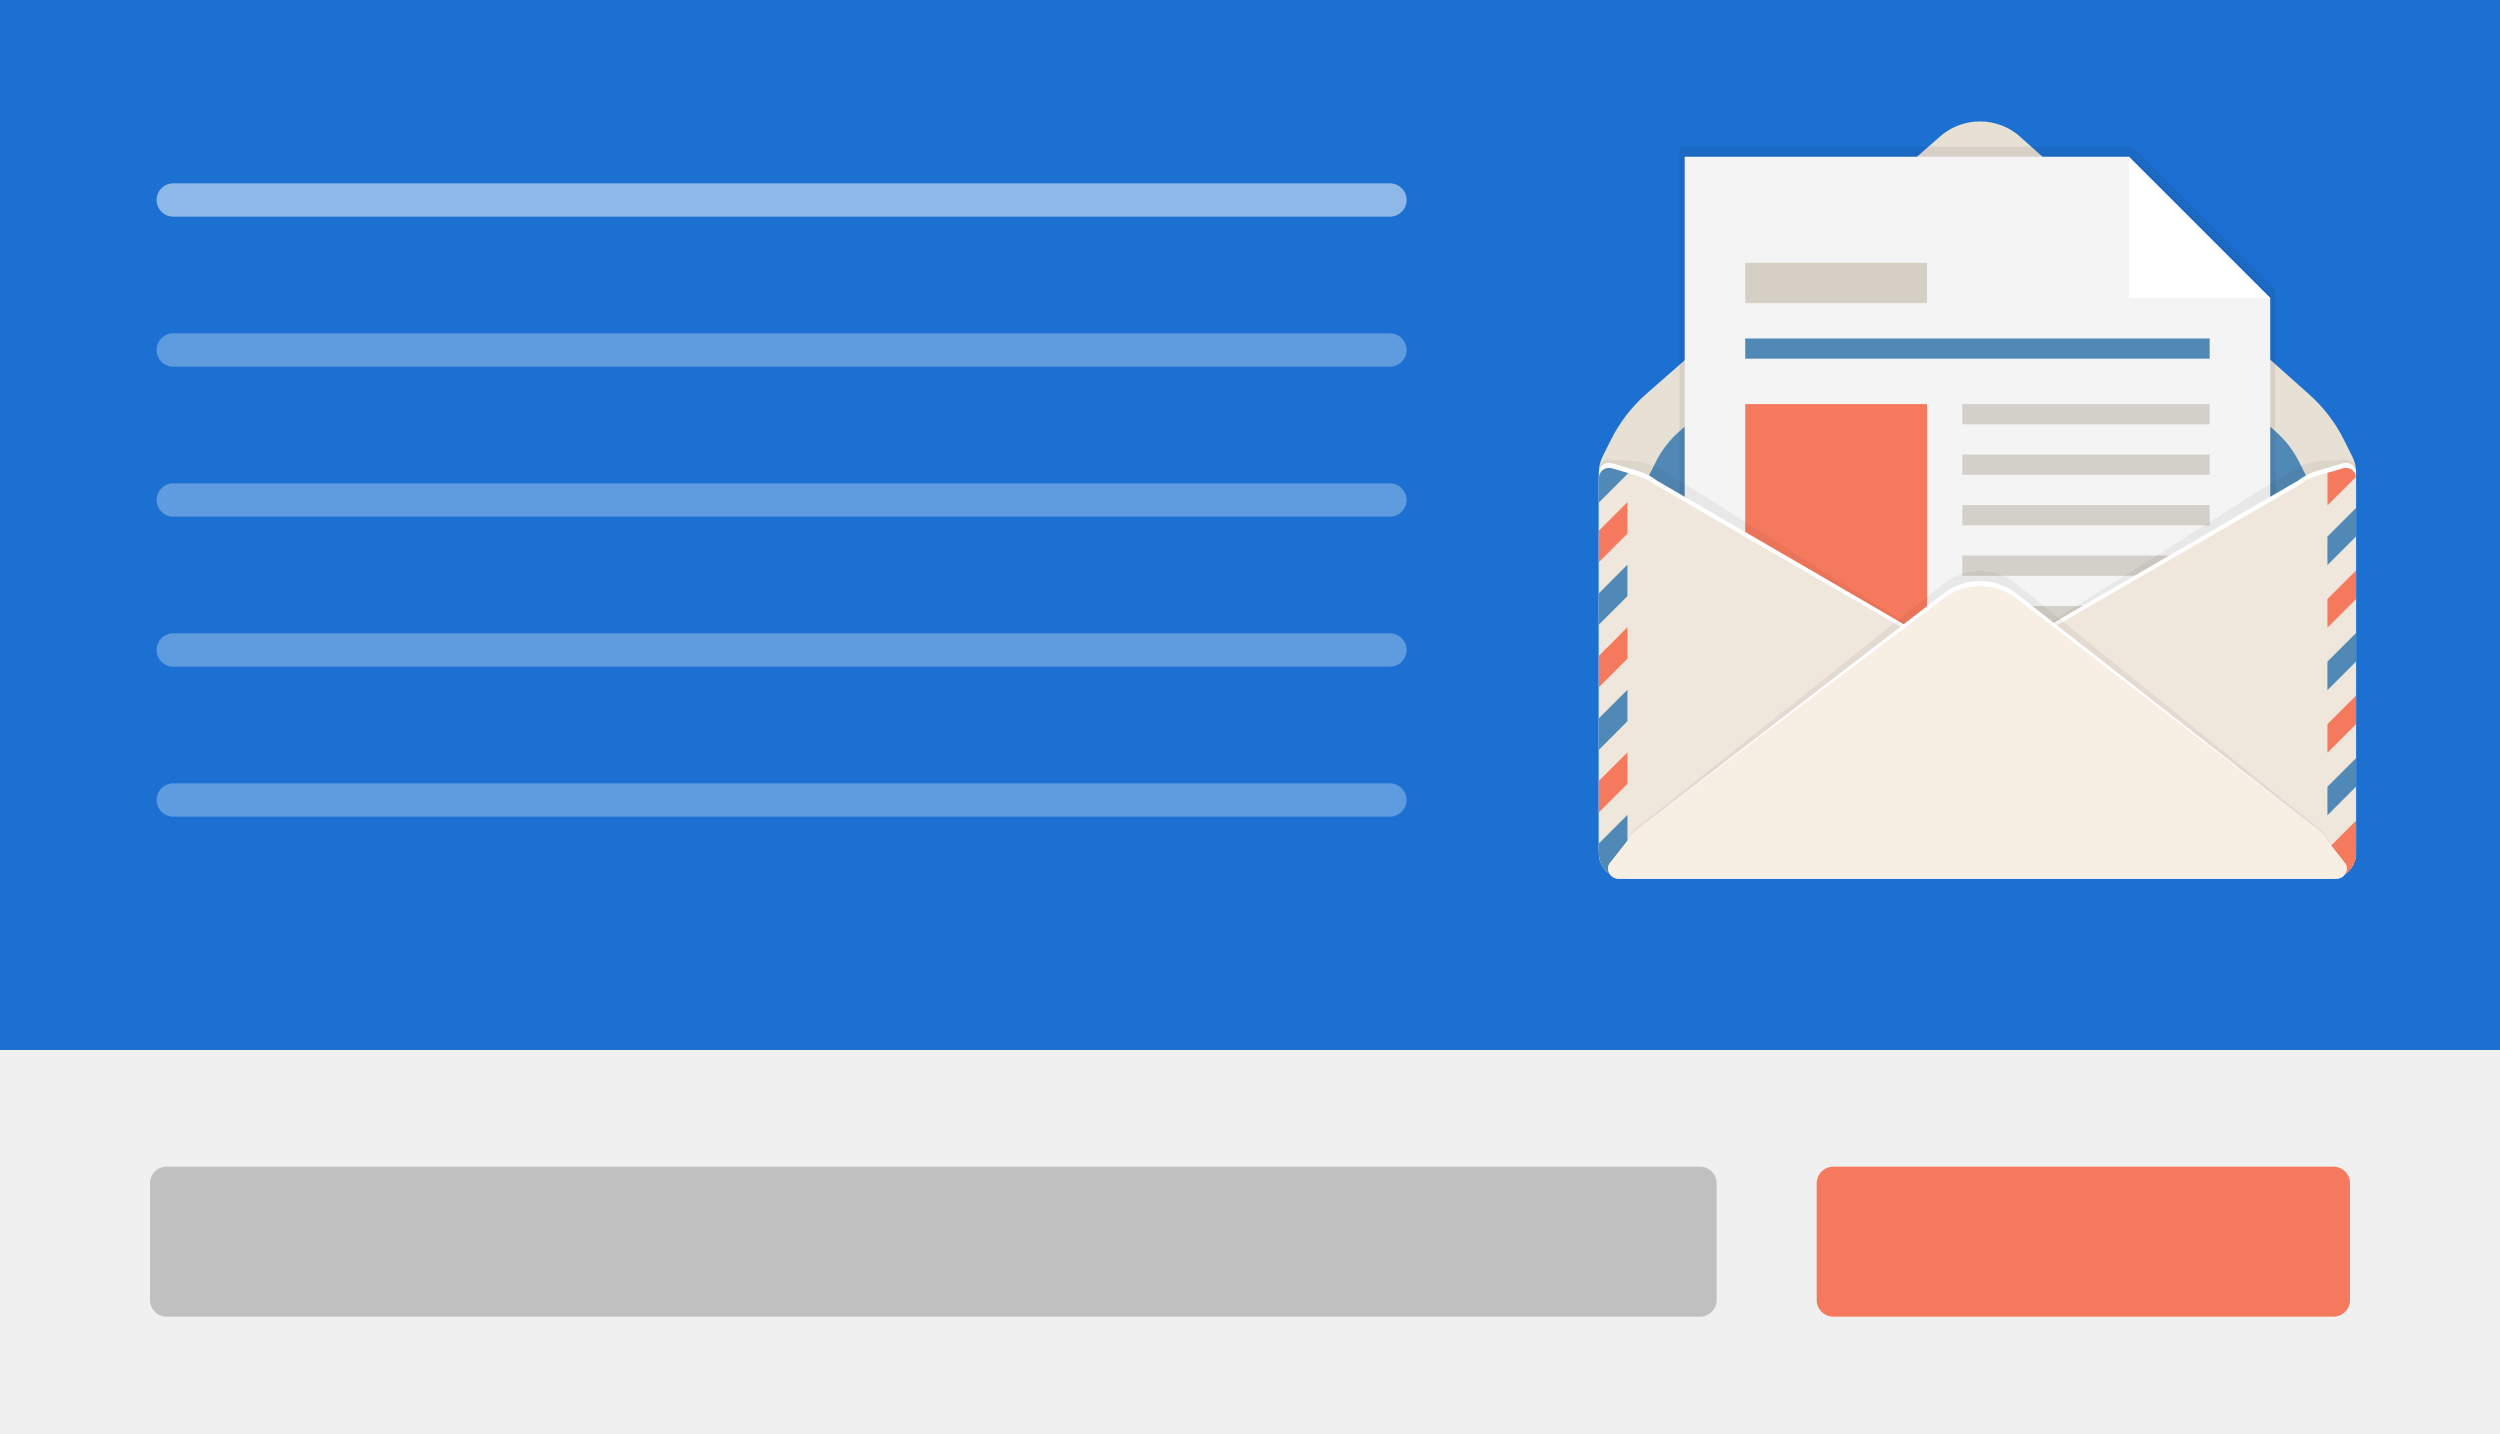
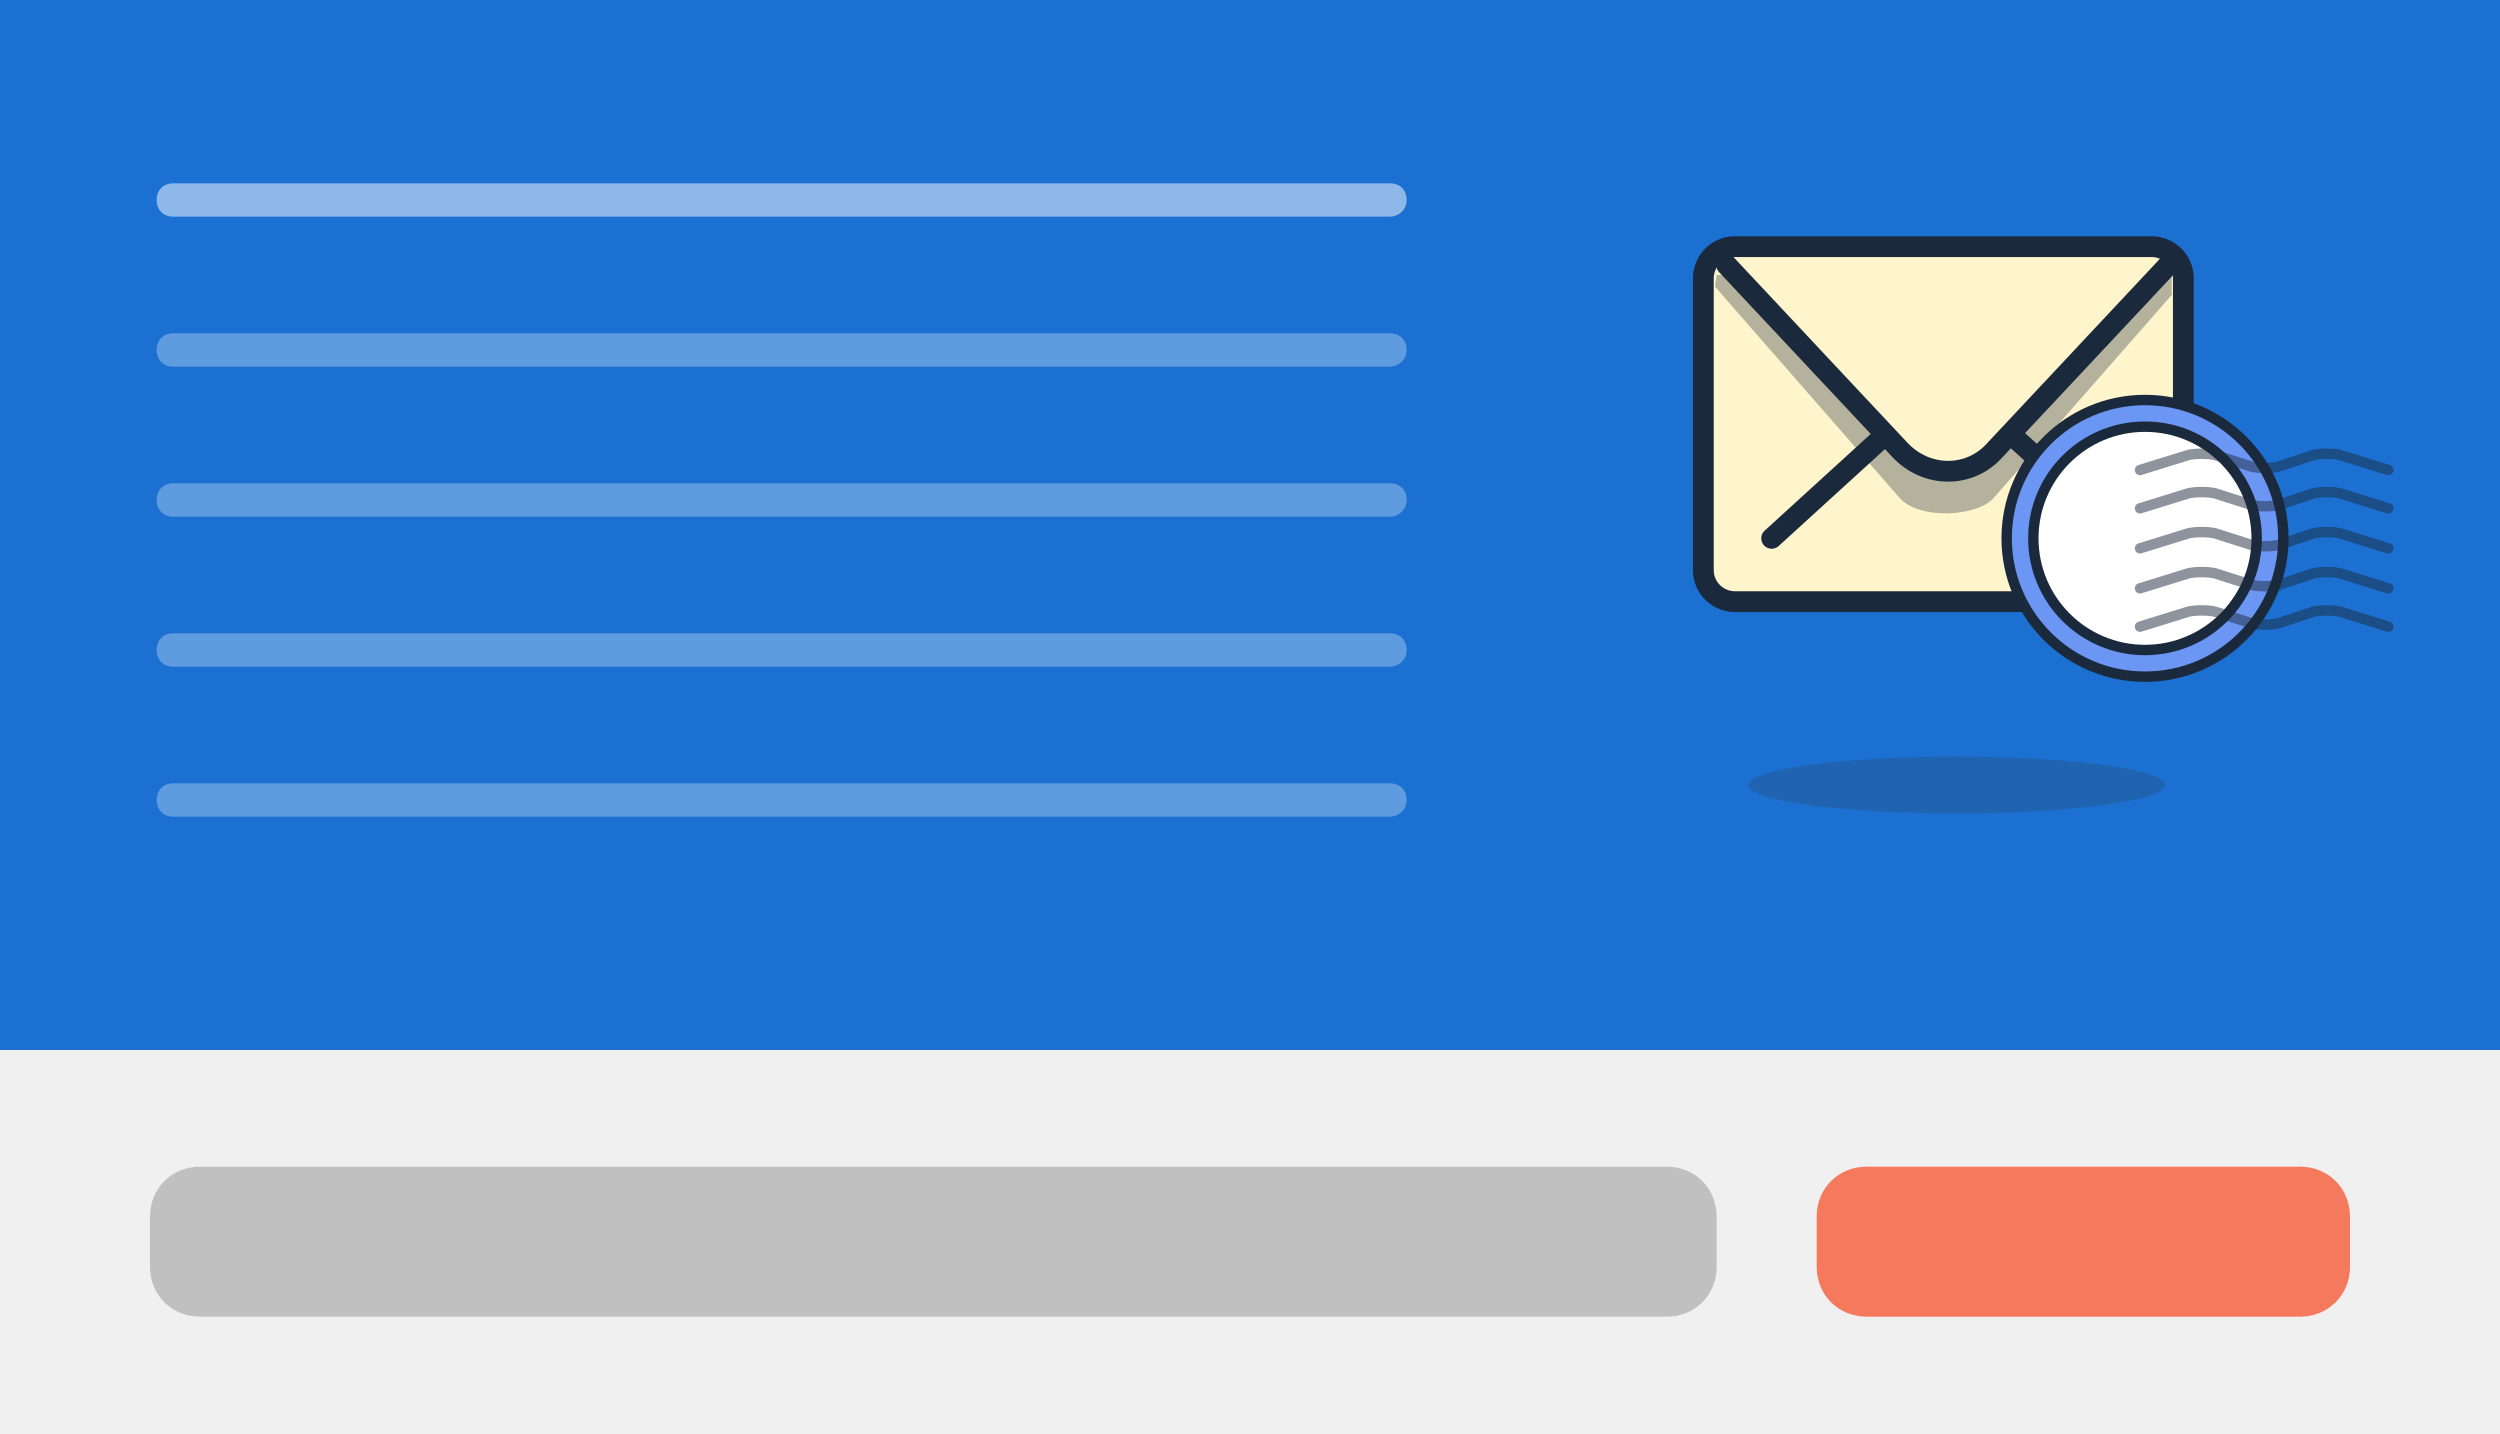
- <svg xmlns="http://www.w3.org/2000/svg" version="1.1" x="0px" y="0px" width="150px" height="86px" viewBox="0 0 150 86" enable-background="new 0 0 150 86" xml:space="preserve">
-   <g id="Layer_1">
-     <rect y="63" fill="#F0F0F0" width="150" height="23" />
-     <rect fill="#1B70D1" width="150" height="63" />
-     <path opacity="0.5" fill="#FFFFFF" d="M83.396,13h-73c-0.552,0-1-0.448-1-1v0c0-0.552,0.448-1,1-1h73c0.552,0,1,0.448,1,1v0   C84.396,12.552,83.948,13,83.396,13z" />
-     <path opacity="0.3" fill="#FFFFFF" d="M83.396,22h-73c-0.552,0-1-0.448-1-1v0c0-0.552,0.448-1,1-1h73c0.552,0,1,0.448,1,1v0   C84.396,21.552,83.948,22,83.396,22z" />
-     <path opacity="0.3" fill="#FFFFFF" d="M83.396,31h-73c-0.552,0-1-0.448-1-1v0c0-0.552,0.448-1,1-1h73c0.552,0,1,0.448,1,1v0   C84.396,30.552,83.948,31,83.396,31z" />
-     <path opacity="0.3" fill="#FFFFFF" d="M83.396,40h-73c-0.552,0-1-0.448-1-1l0,0c0-0.552,0.448-1,1-1h73c0.552,0,1,0.448,1,1l0,0   C84.396,39.552,83.948,40,83.396,40z" />
-     <path opacity="0.3" fill="#FFFFFF" d="M83.396,49h-73c-0.552,0-1-0.448-1-1l0,0c0-0.552,0.448-1,1-1h73c0.552,0,1,0.448,1,1l0,0   C84.396,48.552,83.948,49,83.396,49z" />
-     <path opacity="0.2" d="M102,79H10c-0.552,0-1-0.448-1-1v-7c0-0.552,0.448-1,1-1h92c0.552,0,1,0.448,1,1v7   C103,78.552,102.552,79,102,79z" />
-     <path fill="#F5795D" d="M140,79h-30c-0.552,0-1-0.448-1-1v-7c0-0.552,0.448-1,1-1h30c0.552,0,1,0.448,1,1v7   C141,78.552,140.552,79,140,79z" />
-     <g>
-       <g>
-         <path fill="#5089B6" d="M97.445,51.188l-0.014-22.849c0-0.096,0.022-0.192,0.064-0.276l0.502-1.003     c0.438-0.876,1.031-1.648,1.764-2.293l17.75-15.552c0.328-0.262,0.803-0.429,1.287-0.429c0.483,0,0.958,0.167,1.335,0.47     l17.393,15.505c0.738,0.652,1.332,1.424,1.77,2.299l0.501,1.002c0.043,0.085,0.065,0.181,0.065,0.277v22.834l-0.015,0.014H97.445     z" />
-         <g>
-           <path fill="#E7E0D5" d="M118.798,10.286c0.093,0,0.228,0.02,0.36,0.112l17.381,15.492c0.588,0.519,1.065,1.139,1.416,1.841      l0.408,0.816v21.141H98.931V28.546l0.408-0.816c0.351-0.702,0.827-1.321,1.407-1.833l17.686-15.495      C118.566,10.307,118.704,10.286,118.798,10.286 M118.798,7.286c-0.805,0-1.611,0.267-2.275,0.8L98.769,23.641      c-0.874,0.772-1.592,1.705-2.113,2.748l-0.501,1.002c-0.147,0.294-0.224,0.619-0.224,0.948v22.834      c0,0.836,0.678,1.514,1.514,1.514h42.403c0.836,0,1.514-0.678,1.514-1.514V28.339c0-0.329-0.077-0.654-0.224-0.948l-0.501-1.002      c-0.522-1.043-1.239-1.976-2.113-2.748L121.073,8.086C120.409,7.552,119.604,7.286,118.798,7.286L118.798,7.286z" />
-         </g>
-       </g>
-       <g>
-         <polygon opacity="0.08" fill="#231F20" points="100.777,8.8 127.97,8.8 136.516,17.356 136.516,48.022 100.777,48.022    " />
-         <polygon fill="#F4F4F4" points="101.08,9.406 127.733,9.406 136.214,17.886 136.214,48.477 101.08,48.477    " />
-         <polygon fill="#FFFFFF" points="127.733,17.886 136.214,17.886 127.733,9.406    " />
-         <rect x="104.715" y="15.766" fill="#D6CFC5" width="10.904" height="2.423" />
-         <rect x="117.738" y="24.247" fill="#D3CFC9" width="14.841" height="1.212" />
-         <rect x="117.738" y="27.275" fill="#D3CFC9" width="14.841" height="1.212" />
-         <rect x="117.738" y="30.304" fill="#D3CFC9" width="14.841" height="1.212" />
-         <rect x="117.738" y="33.333" fill="#D3CFC9" width="14.841" height="1.212" />
-         <rect x="117.738" y="36.362" fill="#D3CFC9" width="14.841" height="1.212" />
-         <rect x="117.738" y="39.39" fill="#D3CFC9" width="14.841" height="1.212" />
-         <rect x="104.715" y="24.247" fill="#F5795D" width="10.904" height="17.291" />
-         <rect x="104.715" y="20.309" fill="#5089B6" width="27.865" height="1.212" />
-       </g>
-       <path opacity="0.06" fill="#231F20" d="M96.709,27.591l1.591,0.084c0.403,0.123,1.238,0.323,1.569,0.591l38.768,24.451H97.446    c-0.836,0-1.514-0.7-1.514-1.563V28.19C95.931,27.773,96.32,27.472,96.709,27.591z" />
-       <path opacity="0.06" fill="#231F20" d="M140.585,27.591l-1.591,0.084c-0.403,0.123-1.238,0.323-1.569,0.591L98.657,52.717h41.191    c0.836,0,1.514-0.7,1.514-1.563V28.19C141.363,27.773,140.973,27.472,140.585,27.591z" />
-       <path fill="#FFFFFF" d="M96.709,27.794l1.591,0.47c0.403,0.119,0.78,0.314,1.111,0.573l40.539,23.577H97.446    c-0.836,0-1.514-0.678-1.514-1.514V28.375C95.931,27.971,96.32,27.68,96.709,27.794z" />
-       <path fill="#FFFFFF" d="M140.585,27.794l-1.591,0.47c-0.403,0.119-0.78,0.314-1.111,0.573L97.345,52.414h42.503    c0.836,0,1.514-0.678,1.514-1.514V28.375C141.363,27.971,140.973,27.68,140.585,27.794z" />
-       <path fill="#EFE6DC" d="M96.709,28.097l1.591,0.47c0.403,0.119,0.78,0.314,1.111,0.573l40.741,23.577H97.446    c-0.836,0-1.514-0.678-1.514-1.514V28.678C95.931,28.274,96.32,27.983,96.709,28.097z" />
-       <path fill="#EFE6DC" d="M140.585,28.097l-1.591,0.47c-0.403,0.119-0.78,0.314-1.111,0.573L97.143,52.717h42.705    c0.836,0,1.514-0.678,1.514-1.514V28.678C141.363,28.274,140.973,27.983,140.585,28.097z" />
-       <g>
-         <path fill="#5089B6" d="M96.712,28.097c-0.388-0.115-0.777,0.176-0.777,0.581v1.473l1.763-1.763L96.712,28.097z" />
-         <polygon fill="#F5795D" points="95.931,48.742 97.647,47.026 97.647,45.138 95.931,46.855    " />
-         <polygon fill="#F5795D" points="95.931,41.237 97.647,39.521 97.647,37.633 95.931,39.35    " />
-         <polygon fill="#F5795D" points="95.931,31.845 95.931,33.732 97.647,32.016 97.647,30.128    " />
-         <path fill="#F5795D" d="M139.646,52.263c0,0.175-0.036,0.298-0.09,0.454h0.292c0.836,0,1.514-0.678,1.514-1.514v-1.964     l-1.716,1.716V52.263z" />
-         <polygon fill="#F5795D" points="139.646,45.163 141.363,43.447 141.363,41.734 139.646,43.45    " />
-         <polygon fill="#F5795D" points="139.646,37.659 141.363,35.942 141.363,34.229 139.646,35.945    " />
-         <path fill="#5089B6" d="M97.446,52.717h0.202v-3.826l-1.716,1.716v0.596C95.931,52.039,96.609,52.717,97.446,52.717z" />
-         <polygon fill="#5089B6" points="95.931,44.99 97.647,43.273 97.647,41.386 95.931,43.102    " />
-         <polygon fill="#5089B6" points="95.931,37.485 97.647,35.769 97.647,33.881 95.931,35.597    " />
-         <polygon fill="#5089B6" points="139.646,48.916 141.363,47.2 141.363,45.486 139.646,47.203    " />
-         <polygon fill="#5089B6" points="139.646,41.411 141.363,39.695 141.363,37.981 139.646,39.698    " />
-         <polygon fill="#5089B6" points="139.646,33.906 141.363,32.19 141.363,30.477 139.646,32.193    " />
-         <path fill="#F5795D" d="M140.589,28.097l-0.939,0.277v1.95l1.709-1.709C141.321,28.245,140.956,27.989,140.589,28.097z" />
-       </g>
-       <g>
-         <path opacity="0.06" fill="#231F20" d="M96.556,51.803l1.224-1.625c0.194-0.407,0.769-0.765,1.107-1.05l17.654-14.036     c1.318-1.112,3.194-1.112,4.512,0l17.354,14.036c0.338,0.285,0.913,0.643,1.107,1.05l1.224,1.625     c0.2,0.42-0.091,0.914-0.537,0.914H97.093C96.647,52.717,96.356,52.223,96.556,51.803z" />
-         <path fill="#FFFFFF" d="M96.556,51.84l1.224-1.559c0.194-0.39,0.769-0.734,1.107-1.007l17.654-13.61     c1.318-1.067,3.194-1.067,4.512,0l17.354,13.61c0.338,0.273,0.913,0.617,1.107,1.007l1.224,1.559     c0.2,0.403-0.091,0.877-0.537,0.877H97.093C96.647,52.717,96.356,52.243,96.556,51.84z" />
-         <path fill="#F7EFE4" d="M96.556,51.84l1.224-1.559c0.194-0.39,0.769-0.734,1.107-1.007l17.654-13.307     c1.318-1.067,3.194-1.067,4.512,0l17.354,13.307c0.338,0.273,0.913,0.617,1.107,1.007l1.224,1.559     c0.2,0.403-0.091,0.877-0.537,0.877H97.093C96.647,52.717,96.356,52.243,96.556,51.84z" />
-       </g>
-     </g>
-   </g>
-   <g id="Layer_2" display="none">
+ <svg xmlns="http://www.w3.org/2000/svg" version="1.1" id="Layer_1" x="0px" y="0px" viewBox="-644 408 150 86" style="enable-background:new -644 408 150 86;" xml:space="preserve">
+   <style type="text/css">
+ 	.st0{fill:#F0F0F0;}
+ 	.st1{fill:#1B70D1;}
+ 	.st2{opacity:0.5;fill:#FFFFFF;enable-background:new    ;}
+ 	.st3{opacity:0.3;fill:#FFFFFF;enable-background:new    ;}
+ 	.st4{opacity:0.2;enable-background:new    ;}
+ 	.st5{fill:#F5795D;}
+ 	.st6{display:none;}
+ 	.st7{opacity:0.2;fill:#333333;}
+ 	.st8{fill:#FFF5CC;stroke:#1B293C;stroke-width:1.248;stroke-linecap:round;stroke-linejoin:round;stroke-miterlimit:10;}
+ 	.st9{opacity:0.35;fill:#293342;}
+ 	.st10{fill:none;stroke:#1B293C;stroke-width:1.248;stroke-linecap:round;stroke-linejoin:round;stroke-miterlimit:10;}
+ 	.st11{fill:#6B96F4;stroke:#1B293C;stroke-width:0.624;stroke-linecap:round;stroke-linejoin:round;stroke-miterlimit:10;}
+ 	.st12{fill:#FFFFFF;stroke:#1B293C;stroke-width:0.624;stroke-linecap:round;stroke-linejoin:round;stroke-miterlimit:10;}
+ 	
+ 		.st13{opacity:0.5;fill:none;stroke:#1B293C;stroke-width:0.624;stroke-linecap:round;stroke-linejoin:round;stroke-miterlimit:10;}
+ </style>
+   <rect x="-644" y="471" class="st0" width="150" height="23" />
+   <rect x="-644" y="408" class="st1" width="150" height="63" />
+   <path class="st2" d="M-560.6,421h-73c-0.6,0-1-0.4-1-1l0,0c0-0.6,0.4-1,1-1h73c0.6,0,1,0.4,1,1l0,0  C-559.6,420.6-560.1,421-560.6,421z" />
+   <path class="st3" d="M-560.6,430h-73c-0.6,0-1-0.4-1-1l0,0c0-0.6,0.4-1,1-1h73c0.6,0,1,0.4,1,1l0,0  C-559.6,429.6-560.1,430-560.6,430z" />
+   <path class="st3" d="M-560.6,439h-73c-0.6,0-1-0.4-1-1l0,0c0-0.6,0.4-1,1-1h73c0.6,0,1,0.4,1,1l0,0  C-559.6,438.6-560.1,439-560.6,439z" />
+   <path class="st3" d="M-560.6,448h-73c-0.6,0-1-0.4-1-1l0,0c0-0.6,0.4-1,1-1h73c0.6,0,1,0.4,1,1l0,0  C-559.6,447.6-560.1,448-560.6,448z" />
+   <path class="st3" d="M-560.6,457h-73c-0.6,0-1-0.4-1-1l0,0c0-0.6,0.4-1,1-1h73c0.6,0,1,0.4,1,1l0,0  C-559.6,456.6-560.1,457-560.6,457z" />
+   <path class="st4" d="M-544,487h-88c-1.7,0-3-1.3-3-3v-3c0-1.7,1.3-3,3-3h88c1.7,0,3,1.3,3,3v3C-541,485.7-542.3,487-544,487z" />
+   <path class="st5" d="M-506,487h-26c-1.7,0-3-1.3-3-3v-3c0-1.7,1.3-3,3-3h26c1.7,0,3,1.3,3,3v3C-503,485.7-504.3,487-506,487z" />
+   <g id="Layer_2" class="st6">
</g>
+   <ellipse class="st7" cx="-526.6" cy="455.1" rx="12.5" ry="1.7" />
+   <path class="st8" d="M-522.2,444.1h-17.7c-1,0-1.9-0.8-1.9-1.9v-17.5c0-1,0.8-1.9,1.9-1.9h25c1,0,1.9,0.8,1.9,1.9v16" />
+   <path class="st9" d="M-541.1,425.2l11.1,12.7c1.2,1.3,4.6,1.1,5.6,0l10.7-12.2v-1.2H-541L-541.1,425.2z" />
+   <path class="st8" d="M-540.4,423.9L-530,435c1.6,1.7,4.2,1.7,5.7,0l10.4-11.1" />
+   <line class="st10" x1="-530.9" y1="434.1" x2="-537.7" y2="440.3" />
+   <line class="st10" x1="-523.3" y1="434.1" x2="-519.1" y2="437.9" />
+   <circle class="st11" cx="-515.3" cy="440.3" r="8.3" />
+   <circle class="st12" cx="-515.3" cy="440.3" r="6.7" />
+   <path class="st13" d="M-500.7,445.6l-2.9-0.9c-0.4-0.1-1.2-0.1-1.6,0l-2.1,0.7c-0.4,0.1-1.2,0.1-1.6,0l-2.2-0.7  c-0.4-0.1-1.2-0.1-1.6,0l-2.9,0.9" />
+   <path class="st13" d="M-500.7,443.3l-2.9-0.9c-0.4-0.1-1.2-0.1-1.6,0l-2.1,0.7c-0.4,0.1-1.2,0.1-1.6,0l-2.2-0.7  c-0.4-0.1-1.2-0.1-1.6,0l-2.9,0.9" />
+   <path class="st13" d="M-500.7,440.9l-2.9-0.9c-0.4-0.1-1.2-0.1-1.6,0l-2.1,0.7c-0.4,0.1-1.2,0.1-1.6,0l-2.2-0.7  c-0.4-0.1-1.2-0.1-1.6,0l-2.9,0.9" />
+   <path class="st13" d="M-500.7,438.5l-2.9-0.9c-0.4-0.1-1.2-0.1-1.6,0l-2.1,0.7c-0.4,0.1-1.2,0.1-1.6,0l-2.2-0.7  c-0.4-0.1-1.2-0.1-1.6,0l-2.9,0.9" />
+   <path class="st13" d="M-500.7,436.2l-2.9-0.9c-0.4-0.1-1.2-0.1-1.6,0l-2.1,0.7c-0.4,0.1-1.2,0.1-1.6,0l-2.2-0.7  c-0.4-0.1-1.2-0.1-1.6,0l-2.9,0.9" />
</svg>
